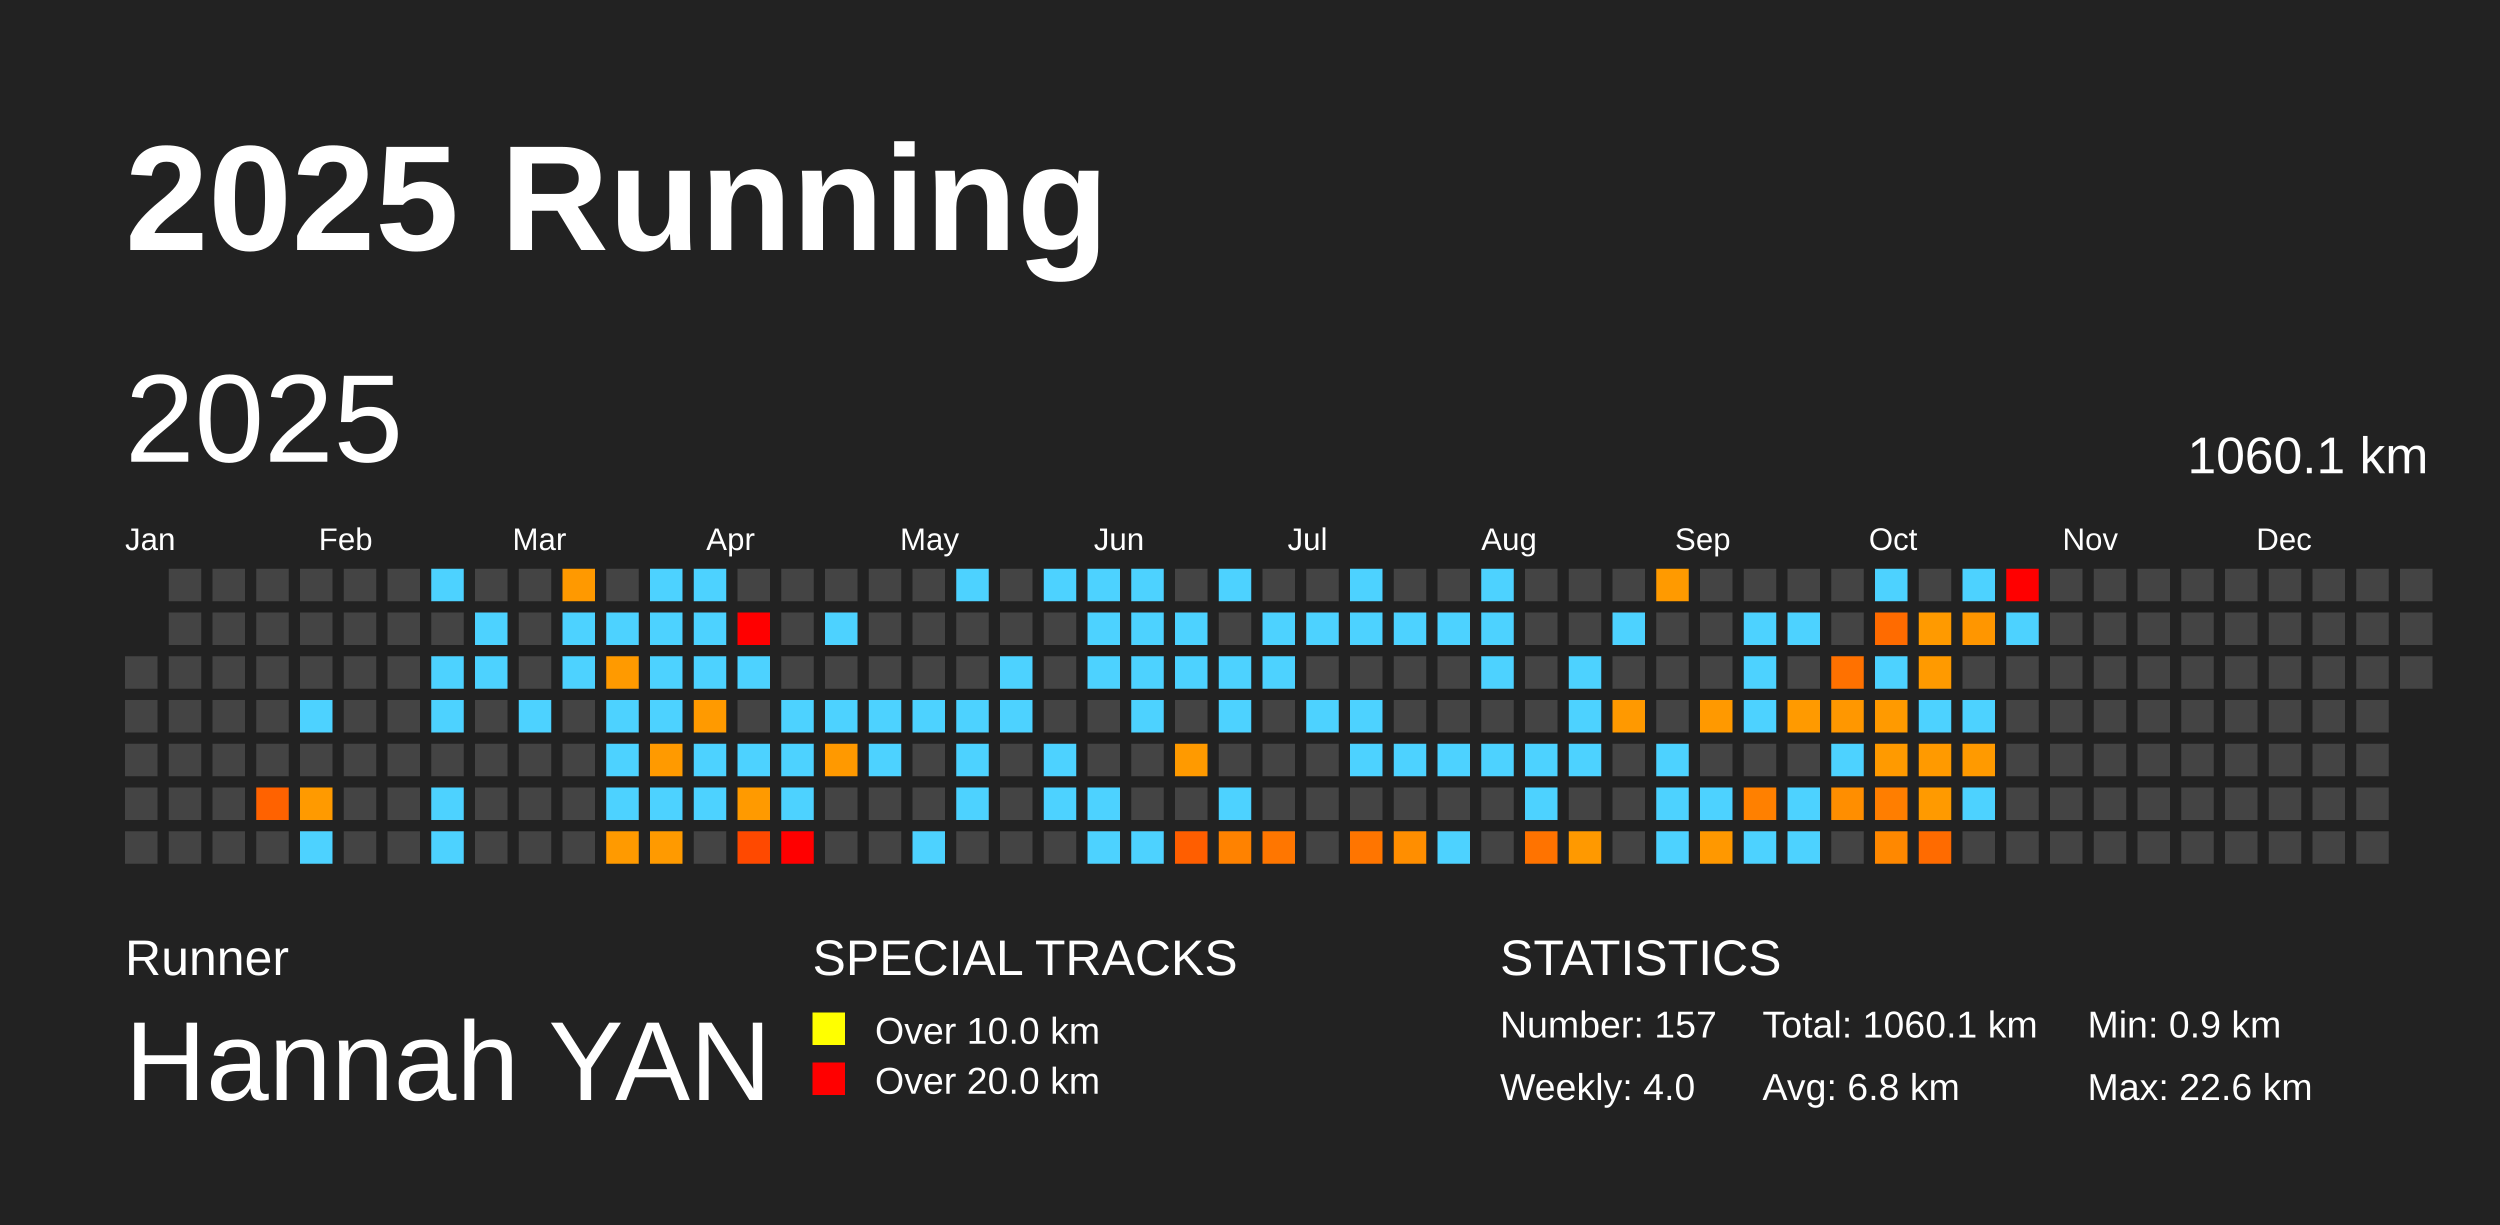
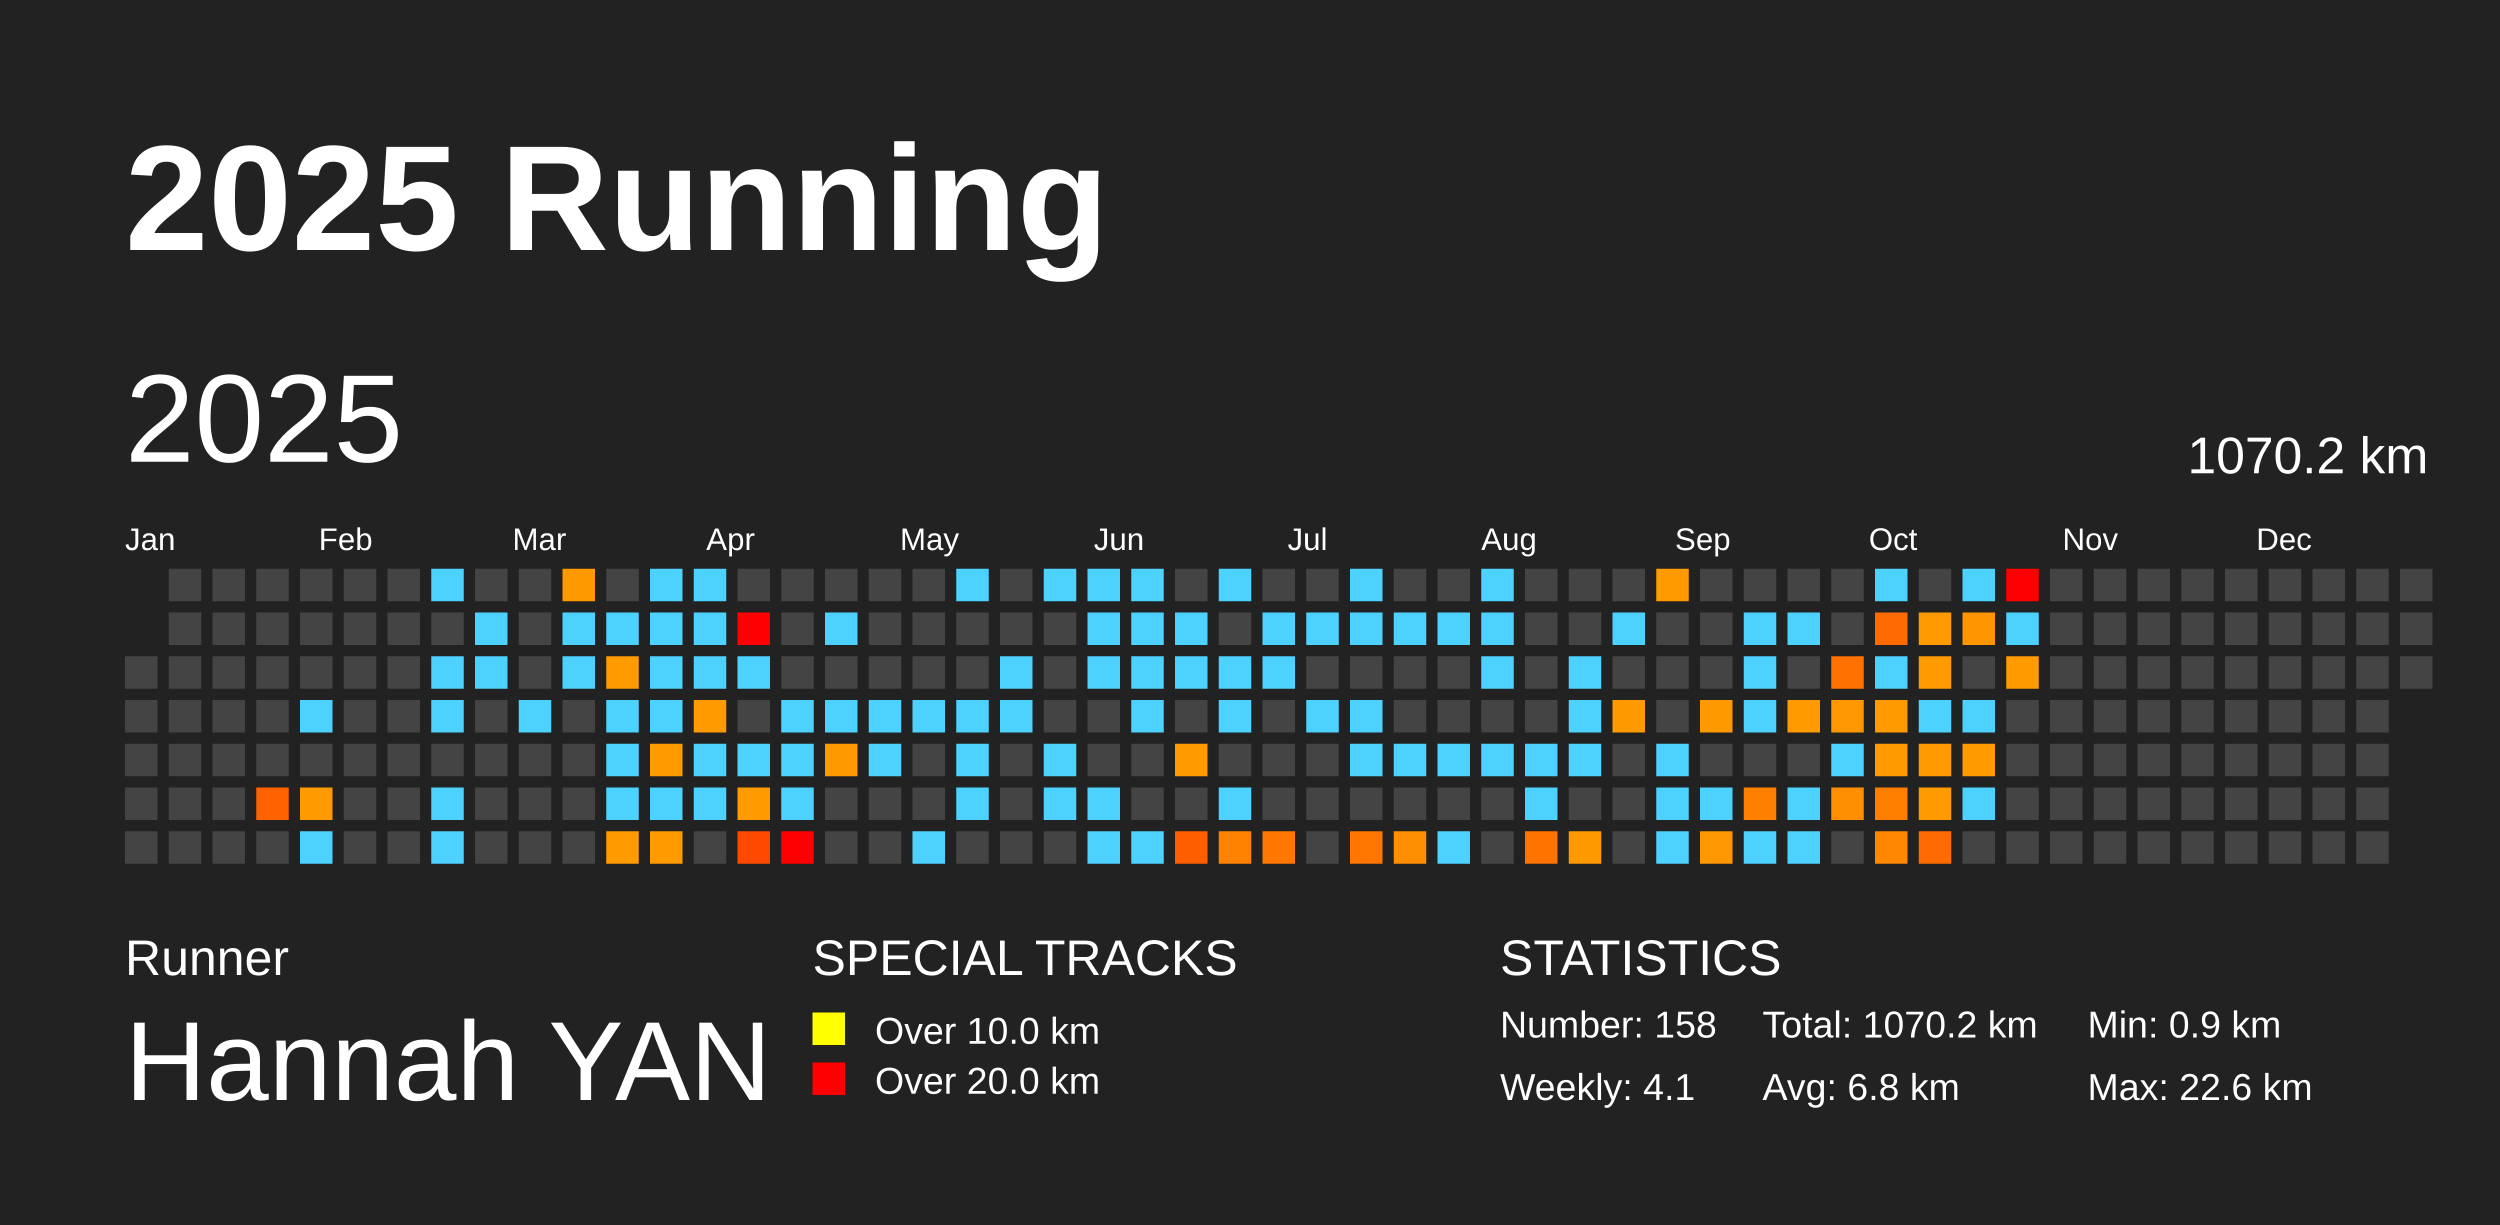
<svg xmlns="http://www.w3.org/2000/svg" baseProfile="full" height="98mm" version="1.1" viewBox="0,0,200,98" width="200mm">
  <defs />
  <rect fill="#222222" height="98" width="200" x="0" y="0" />
  <text fill="#FFFFFF" style="font-size:12px; font-family:Arial; font-weight:bold;" x="10" y="20">2025 Running</text>
  <text fill="#FFFFFF" style="font-size:4px; font-family:Arial" x="10" y="78">Runner</text>
  <text fill="#FFFFFF" style="font-size:9px; font-family:Arial" x="10" y="88">Hannah YAN</text>
  <text fill="#FFFFFF" style="font-size:4px; font-family:Arial" x="65" y="78">SPECIAL TRACKS</text>
  <rect fill="yellow" height="2.6" width="2.6" x="65" y="81" />
  <text fill="#FFFFFF" style="font-size:3px; font-family:Arial" x="70" y="83.5">Over 10.0 km</text>
  <rect fill="red" height="2.6" width="2.6" x="65" y="85" />
  <text fill="#FFFFFF" style="font-size:3px; font-family:Arial" x="70" y="87.5">Over 20.0 km</text>
  <text fill="#FFFFFF" style="font-size:4px; font-family:Arial" x="120" y="78">STATISTICS</text>
-   <text fill="#FFFFFF" style="font-size:3px; font-family:Arial" x="120" y="83">Number: 157</text>
-   <text fill="#FFFFFF" style="font-size:3px; font-family:Arial" x="120" y="88">Weekly: 4.0</text>
-   <text fill="#FFFFFF" style="font-size:3px; font-family:Arial" x="141" y="83">Total: 1060.1 km</text>
+   <text fill="#FFFFFF" style="font-size:3px; font-family:Arial" x="120" y="83">Number: 158</text>
+   <text fill="#FFFFFF" style="font-size:3px; font-family:Arial" x="120" y="88">Weekly: 4.1</text>
+   <text fill="#FFFFFF" style="font-size:3px; font-family:Arial" x="141" y="83">Total: 1070.2 km</text>
  <text fill="#FFFFFF" style="font-size:3px; font-family:Arial" x="141" y="88">Avg: 6.8 km</text>
  <text fill="#FFFFFF" style="font-size:3px; font-family:Arial" x="167" y="83">Min: 0.9 km</text>
  <text fill="#FFFFFF" style="font-size:3px; font-family:Arial" x="167" y="88">Max: 22.6 km</text>
  <text dominant-baseline="hanging" fill="#FFFFFF" style="font-size:10.0px; font-family:Arial;" x="10" y="30">2025</text>
-   <text dominant-baseline="hanging" fill="#FFFFFF" style="font-size:4.125px; font-family:Arial;" x="175" y="35">1060.1 km</text>
+   <text dominant-baseline="hanging" fill="#FFFFFF" style="font-size:4.125px; font-family:Arial;" x="175" y="35">1070.2 km</text>
  <text fill="#FFFFFF" style="font-size:2.5px; font-family:Arial" x="10.0" y="44">Jan</text>
  <text fill="#FFFFFF" style="font-size:2.5px; font-family:Arial" x="25.5" y="44">Feb</text>
  <text fill="#FFFFFF" style="font-size:2.5px; font-family:Arial" x="41.0" y="44">Mar</text>
  <text fill="#FFFFFF" style="font-size:2.5px; font-family:Arial" x="56.5" y="44">Apr</text>
  <text fill="#FFFFFF" style="font-size:2.5px; font-family:Arial" x="72.0" y="44">May</text>
  <text fill="#FFFFFF" style="font-size:2.5px; font-family:Arial" x="87.5" y="44">Jun</text>
  <text fill="#FFFFFF" style="font-size:2.5px; font-family:Arial" x="103.0" y="44">Jul</text>
  <text fill="#FFFFFF" style="font-size:2.5px; font-family:Arial" x="118.5" y="44">Aug</text>
  <text fill="#FFFFFF" style="font-size:2.5px; font-family:Arial" x="134.0" y="44">Sep</text>
  <text fill="#FFFFFF" style="font-size:2.5px; font-family:Arial" x="149.5" y="44">Oct</text>
  <text fill="#FFFFFF" style="font-size:2.5px; font-family:Arial" x="165.0" y="44">Nov</text>
  <text fill="#FFFFFF" style="font-size:2.5px; font-family:Arial" x="180.5" y="44">Dec</text>
  <rect fill="#444444" height="2.6" width="2.6" x="10.0" y="52.5" />
  <rect fill="#444444" height="2.6" width="2.6" x="10.0" y="56.0" />
  <rect fill="#444444" height="2.6" width="2.6" x="10.0" y="59.5" />
  <rect fill="#444444" height="2.6" width="2.6" x="10.0" y="63.0" />
  <rect fill="#444444" height="2.6" width="2.6" x="10.0" y="66.5" />
  <rect fill="#444444" height="2.6" width="2.6" x="13.5" y="45.5" />
  <rect fill="#444444" height="2.6" width="2.6" x="13.5" y="49.0" />
  <rect fill="#444444" height="2.6" width="2.6" x="13.5" y="52.5" />
  <rect fill="#444444" height="2.6" width="2.6" x="13.5" y="56.0" />
  <rect fill="#444444" height="2.6" width="2.6" x="13.5" y="59.5" />
  <rect fill="#444444" height="2.6" width="2.6" x="13.5" y="63.0" />
  <rect fill="#444444" height="2.6" width="2.6" x="13.5" y="66.5" />
  <rect fill="#444444" height="2.6" width="2.6" x="17.0" y="45.5" />
  <rect fill="#444444" height="2.6" width="2.6" x="17.0" y="49.0" />
  <rect fill="#444444" height="2.6" width="2.6" x="17.0" y="52.5" />
  <rect fill="#444444" height="2.6" width="2.6" x="17.0" y="56.0" />
  <rect fill="#444444" height="2.6" width="2.6" x="17.0" y="59.5" />
  <rect fill="#444444" height="2.6" width="2.6" x="17.0" y="63.0" />
  <rect fill="#444444" height="2.6" width="2.6" x="17.0" y="66.5" />
  <rect fill="#444444" height="2.6" width="2.6" x="20.5" y="45.5" />
  <rect fill="#444444" height="2.6" width="2.6" x="20.5" y="49.0" />
  <rect fill="#444444" height="2.6" width="2.6" x="20.5" y="52.5" />
  <rect fill="#444444" height="2.6" width="2.6" x="20.5" y="56.0" />
  <rect fill="#444444" height="2.6" width="2.6" x="20.5" y="59.5" />
  <rect fill="#ff6200" height="2.6" width="2.6" x="20.5" y="63.0" />
  <rect fill="#444444" height="2.6" width="2.6" x="20.5" y="66.5" />
  <rect fill="#444444" height="2.6" width="2.6" x="24.0" y="45.5" />
  <rect fill="#444444" height="2.6" width="2.6" x="24.0" y="49.0" />
  <rect fill="#444444" height="2.6" width="2.6" x="24.0" y="52.5" />
  <rect fill="#4dd2ff" height="2.6" width="2.6" x="24.0" y="56.0" />
  <rect fill="#444444" height="2.6" width="2.6" x="24.0" y="59.5" />
  <rect fill="#ff9a00" height="2.6" width="2.6" x="24.0" y="63.0" />
  <rect fill="#4dd2ff" height="2.6" width="2.6" x="24.0" y="66.5" />
  <rect fill="#444444" height="2.6" width="2.6" x="27.5" y="45.5" />
  <rect fill="#444444" height="2.6" width="2.6" x="27.5" y="49.0" />
  <rect fill="#444444" height="2.6" width="2.6" x="27.5" y="52.5" />
  <rect fill="#444444" height="2.6" width="2.6" x="27.5" y="56.0" />
  <rect fill="#444444" height="2.6" width="2.6" x="27.5" y="59.5" />
  <rect fill="#444444" height="2.6" width="2.6" x="27.5" y="63.0" />
  <rect fill="#444444" height="2.6" width="2.6" x="27.5" y="66.5" />
  <rect fill="#444444" height="2.6" width="2.6" x="31.0" y="45.5" />
  <rect fill="#444444" height="2.6" width="2.6" x="31.0" y="49.0" />
  <rect fill="#444444" height="2.6" width="2.6" x="31.0" y="52.5" />
  <rect fill="#444444" height="2.6" width="2.6" x="31.0" y="56.0" />
  <rect fill="#444444" height="2.6" width="2.6" x="31.0" y="59.5" />
  <rect fill="#444444" height="2.6" width="2.6" x="31.0" y="63.0" />
  <rect fill="#444444" height="2.6" width="2.6" x="31.0" y="66.5" />
  <rect fill="#4dd2ff" height="2.6" width="2.6" x="34.5" y="45.5" />
  <rect fill="#444444" height="2.6" width="2.6" x="34.5" y="49.0" />
  <rect fill="#4dd2ff" height="2.6" width="2.6" x="34.5" y="52.5" />
  <rect fill="#4dd2ff" height="2.6" width="2.6" x="34.5" y="56.0" />
  <rect fill="#444444" height="2.6" width="2.6" x="34.5" y="59.5" />
  <rect fill="#4dd2ff" height="2.6" width="2.6" x="34.5" y="63.0" />
  <rect fill="#4dd2ff" height="2.6" width="2.6" x="34.5" y="66.5" />
  <rect fill="#444444" height="2.6" width="2.6" x="38.0" y="45.5" />
  <rect fill="#4dd2ff" height="2.6" width="2.6" x="38.0" y="49.0" />
  <rect fill="#4dd2ff" height="2.6" width="2.6" x="38.0" y="52.5" />
  <rect fill="#444444" height="2.6" width="2.6" x="38.0" y="56.0" />
  <rect fill="#444444" height="2.6" width="2.6" x="38.0" y="59.5" />
  <rect fill="#444444" height="2.6" width="2.6" x="38.0" y="63.0" />
  <rect fill="#444444" height="2.6" width="2.6" x="38.0" y="66.5" />
  <rect fill="#444444" height="2.6" width="2.6" x="41.5" y="45.5" />
  <rect fill="#444444" height="2.6" width="2.6" x="41.5" y="49.0" />
  <rect fill="#444444" height="2.6" width="2.6" x="41.5" y="52.5" />
  <rect fill="#4dd2ff" height="2.6" width="2.6" x="41.5" y="56.0" />
  <rect fill="#444444" height="2.6" width="2.6" x="41.5" y="59.5" />
  <rect fill="#444444" height="2.6" width="2.6" x="41.5" y="63.0" />
  <rect fill="#444444" height="2.6" width="2.6" x="41.5" y="66.5" />
  <rect fill="#ff9900" height="2.6" width="2.6" x="45.0" y="45.5" />
  <rect fill="#4dd2ff" height="2.6" width="2.6" x="45.0" y="49.0" />
  <rect fill="#4dd2ff" height="2.6" width="2.6" x="45.0" y="52.5" />
  <rect fill="#444444" height="2.6" width="2.6" x="45.0" y="56.0" />
  <rect fill="#444444" height="2.6" width="2.6" x="45.0" y="59.5" />
  <rect fill="#444444" height="2.6" width="2.6" x="45.0" y="63.0" />
  <rect fill="#444444" height="2.6" width="2.6" x="45.0" y="66.5" />
  <rect fill="#444444" height="2.6" width="2.6" x="48.5" y="45.5" />
  <rect fill="#4dd2ff" height="2.6" width="2.6" x="48.5" y="49.0" />
  <rect fill="#ff9a00" height="2.6" width="2.6" x="48.5" y="52.5" />
  <rect fill="#4dd2ff" height="2.6" width="2.6" x="48.5" y="56.0" />
  <rect fill="#4dd2ff" height="2.6" width="2.6" x="48.5" y="59.5" />
  <rect fill="#4dd2ff" height="2.6" width="2.6" x="48.5" y="63.0" />
  <rect fill="#ff9a00" height="2.6" width="2.6" x="48.5" y="66.5" />
  <rect fill="#4dd2ff" height="2.6" width="2.6" x="52.0" y="45.5" />
  <rect fill="#4dd2ff" height="2.6" width="2.6" x="52.0" y="49.0" />
  <rect fill="#4dd2ff" height="2.6" width="2.6" x="52.0" y="52.5" />
  <rect fill="#4dd2ff" height="2.6" width="2.6" x="52.0" y="56.0" />
  <rect fill="#ff9a00" height="2.6" width="2.6" x="52.0" y="59.5" />
  <rect fill="#4dd2ff" height="2.6" width="2.6" x="52.0" y="63.0" />
  <rect fill="#ff9a00" height="2.6" width="2.6" x="52.0" y="66.5" />
  <rect fill="#4dd2ff" height="2.6" width="2.6" x="55.5" y="45.5" />
  <rect fill="#4dd2ff" height="2.6" width="2.6" x="55.5" y="49.0" />
  <rect fill="#4dd2ff" height="2.6" width="2.6" x="55.5" y="52.5" />
  <rect fill="#ff9a00" height="2.6" width="2.6" x="55.5" y="56.0" />
  <rect fill="#4dd2ff" height="2.6" width="2.6" x="55.5" y="59.5" />
  <rect fill="#4dd2ff" height="2.6" width="2.6" x="55.5" y="63.0" />
  <rect fill="#444444" height="2.6" width="2.6" x="55.5" y="66.5" />
  <rect fill="#444444" height="2.6" width="2.6" x="59.0" y="45.5" />
  <rect fill="red" height="2.6" width="2.6" x="59.0" y="49.0" />
  <rect fill="#4dd2ff" height="2.6" width="2.6" x="59.0" y="52.5" />
  <rect fill="#444444" height="2.6" width="2.6" x="59.0" y="56.0" />
  <rect fill="#4dd2ff" height="2.6" width="2.6" x="59.0" y="59.5" />
  <rect fill="#ff9a00" height="2.6" width="2.6" x="59.0" y="63.0" />
  <rect fill="#ff4900" height="2.6" width="2.6" x="59.0" y="66.5" />
  <rect fill="#444444" height="2.6" width="2.6" x="62.5" y="45.5" />
  <rect fill="#444444" height="2.6" width="2.6" x="62.5" y="49.0" />
  <rect fill="#444444" height="2.6" width="2.6" x="62.5" y="52.5" />
  <rect fill="#4dd2ff" height="2.6" width="2.6" x="62.5" y="56.0" />
  <rect fill="#4dd2ff" height="2.6" width="2.6" x="62.5" y="59.5" />
  <rect fill="#4dd2ff" height="2.6" width="2.6" x="62.5" y="63.0" />
  <rect fill="red" height="2.6" width="2.6" x="62.5" y="66.5" />
  <rect fill="#444444" height="2.6" width="2.6" x="66.0" y="45.5" />
  <rect fill="#4dd2ff" height="2.6" width="2.6" x="66.0" y="49.0" />
  <rect fill="#444444" height="2.6" width="2.6" x="66.0" y="52.5" />
  <rect fill="#4dd2ff" height="2.6" width="2.6" x="66.0" y="56.0" />
  <rect fill="#ff9900" height="2.6" width="2.6" x="66.0" y="59.5" />
  <rect fill="#444444" height="2.6" width="2.6" x="66.0" y="63.0" />
  <rect fill="#444444" height="2.6" width="2.6" x="66.0" y="66.5" />
  <rect fill="#444444" height="2.6" width="2.6" x="69.5" y="45.5" />
  <rect fill="#444444" height="2.6" width="2.6" x="69.5" y="49.0" />
  <rect fill="#444444" height="2.6" width="2.6" x="69.5" y="52.5" />
  <rect fill="#4dd2ff" height="2.6" width="2.6" x="69.5" y="56.0" />
  <rect fill="#4dd2ff" height="2.6" width="2.6" x="69.5" y="59.5" />
  <rect fill="#444444" height="2.6" width="2.6" x="69.5" y="63.0" />
  <rect fill="#444444" height="2.6" width="2.6" x="69.5" y="66.5" />
  <rect fill="#444444" height="2.6" width="2.6" x="73.0" y="45.5" />
  <rect fill="#444444" height="2.6" width="2.6" x="73.0" y="49.0" />
  <rect fill="#444444" height="2.6" width="2.6" x="73.0" y="52.5" />
  <rect fill="#4dd2ff" height="2.6" width="2.6" x="73.0" y="56.0" />
  <rect fill="#444444" height="2.6" width="2.6" x="73.0" y="59.5" />
  <rect fill="#444444" height="2.6" width="2.6" x="73.0" y="63.0" />
  <rect fill="#4dd2ff" height="2.6" width="2.6" x="73.0" y="66.5" />
  <rect fill="#4dd2ff" height="2.6" width="2.6" x="76.5" y="45.5" />
  <rect fill="#444444" height="2.6" width="2.6" x="76.5" y="49.0" />
  <rect fill="#444444" height="2.6" width="2.6" x="76.5" y="52.5" />
  <rect fill="#4dd2ff" height="2.6" width="2.6" x="76.5" y="56.0" />
  <rect fill="#4dd2ff" height="2.6" width="2.6" x="76.5" y="59.5" />
  <rect fill="#4dd2ff" height="2.6" width="2.6" x="76.5" y="63.0" />
  <rect fill="#444444" height="2.6" width="2.6" x="76.5" y="66.5" />
  <rect fill="#444444" height="2.6" width="2.6" x="80.0" y="45.5" />
  <rect fill="#444444" height="2.6" width="2.6" x="80.0" y="49.0" />
  <rect fill="#4dd2ff" height="2.6" width="2.6" x="80.0" y="52.5" />
  <rect fill="#4dd2ff" height="2.6" width="2.6" x="80.0" y="56.0" />
  <rect fill="#444444" height="2.6" width="2.6" x="80.0" y="59.5" />
  <rect fill="#444444" height="2.6" width="2.6" x="80.0" y="63.0" />
  <rect fill="#444444" height="2.6" width="2.6" x="80.0" y="66.5" />
  <rect fill="#4dd2ff" height="2.6" width="2.6" x="83.5" y="45.5" />
  <rect fill="#444444" height="2.6" width="2.6" x="83.5" y="49.0" />
  <rect fill="#444444" height="2.6" width="2.6" x="83.5" y="52.5" />
  <rect fill="#444444" height="2.6" width="2.6" x="83.5" y="56.0" />
  <rect fill="#4dd2ff" height="2.6" width="2.6" x="83.5" y="59.5" />
  <rect fill="#4dd2ff" height="2.6" width="2.6" x="83.5" y="63.0" />
  <rect fill="#444444" height="2.6" width="2.6" x="83.5" y="66.5" />
  <rect fill="#4dd2ff" height="2.6" width="2.6" x="87.0" y="45.5" />
  <rect fill="#4dd2ff" height="2.6" width="2.6" x="87.0" y="49.0" />
  <rect fill="#4dd2ff" height="2.6" width="2.6" x="87.0" y="52.5" />
  <rect fill="#444444" height="2.6" width="2.6" x="87.0" y="56.0" />
  <rect fill="#444444" height="2.6" width="2.6" x="87.0" y="59.5" />
  <rect fill="#4dd2ff" height="2.6" width="2.6" x="87.0" y="63.0" />
  <rect fill="#4dd2ff" height="2.6" width="2.6" x="87.0" y="66.5" />
  <rect fill="#4dd2ff" height="2.6" width="2.6" x="90.5" y="45.5" />
  <rect fill="#4dd2ff" height="2.6" width="2.6" x="90.5" y="49.0" />
  <rect fill="#4dd2ff" height="2.6" width="2.6" x="90.5" y="52.5" />
  <rect fill="#4dd2ff" height="2.6" width="2.6" x="90.5" y="56.0" />
  <rect fill="#444444" height="2.6" width="2.6" x="90.5" y="59.5" />
  <rect fill="#444444" height="2.6" width="2.6" x="90.5" y="63.0" />
  <rect fill="#4dd2ff" height="2.6" width="2.6" x="90.5" y="66.5" />
  <rect fill="#444444" height="2.6" width="2.6" x="94.0" y="45.5" />
  <rect fill="#4dd2ff" height="2.6" width="2.6" x="94.0" y="49.0" />
  <rect fill="#4dd2ff" height="2.6" width="2.6" x="94.0" y="52.5" />
  <rect fill="#444444" height="2.6" width="2.6" x="94.0" y="56.0" />
  <rect fill="#ff9a00" height="2.6" width="2.6" x="94.0" y="59.5" />
  <rect fill="#444444" height="2.6" width="2.6" x="94.0" y="63.0" />
  <rect fill="#ff5e00" height="2.6" width="2.6" x="94.0" y="66.5" />
  <rect fill="#4dd2ff" height="2.6" width="2.6" x="97.5" y="45.5" />
  <rect fill="#444444" height="2.6" width="2.6" x="97.5" y="49.0" />
  <rect fill="#4dd2ff" height="2.6" width="2.6" x="97.5" y="52.5" />
  <rect fill="#4dd2ff" height="2.6" width="2.6" x="97.5" y="56.0" />
  <rect fill="#444444" height="2.6" width="2.6" x="97.5" y="59.5" />
  <rect fill="#4dd2ff" height="2.6" width="2.6" x="97.5" y="63.0" />
  <rect fill="#ff8200" height="2.6" width="2.6" x="97.5" y="66.5" />
  <rect fill="#444444" height="2.6" width="2.6" x="101.0" y="45.5" />
  <rect fill="#4dd2ff" height="2.6" width="2.6" x="101.0" y="49.0" />
  <rect fill="#4dd2ff" height="2.6" width="2.6" x="101.0" y="52.5" />
  <rect fill="#444444" height="2.6" width="2.6" x="101.0" y="56.0" />
  <rect fill="#444444" height="2.6" width="2.6" x="101.0" y="59.5" />
  <rect fill="#444444" height="2.6" width="2.6" x="101.0" y="63.0" />
  <rect fill="#ff7600" height="2.6" width="2.6" x="101.0" y="66.5" />
  <rect fill="#444444" height="2.6" width="2.6" x="104.5" y="45.5" />
  <rect fill="#4dd2ff" height="2.6" width="2.6" x="104.5" y="49.0" />
  <rect fill="#444444" height="2.6" width="2.6" x="104.5" y="52.5" />
  <rect fill="#4dd2ff" height="2.6" width="2.6" x="104.5" y="56.0" />
  <rect fill="#444444" height="2.6" width="2.6" x="104.5" y="59.5" />
  <rect fill="#444444" height="2.6" width="2.6" x="104.5" y="63.0" />
  <rect fill="#444444" height="2.6" width="2.6" x="104.5" y="66.5" />
  <rect fill="#4dd2ff" height="2.6" width="2.6" x="108.0" y="45.5" />
  <rect fill="#4dd2ff" height="2.6" width="2.6" x="108.0" y="49.0" />
  <rect fill="#444444" height="2.6" width="2.6" x="108.0" y="52.5" />
  <rect fill="#4dd2ff" height="2.6" width="2.6" x="108.0" y="56.0" />
  <rect fill="#4dd2ff" height="2.6" width="2.6" x="108.0" y="59.5" />
  <rect fill="#444444" height="2.6" width="2.6" x="108.0" y="63.0" />
  <rect fill="#ff7500" height="2.6" width="2.6" x="108.0" y="66.5" />
  <rect fill="#444444" height="2.6" width="2.6" x="111.5" y="45.5" />
  <rect fill="#4dd2ff" height="2.6" width="2.6" x="111.5" y="49.0" />
  <rect fill="#444444" height="2.6" width="2.6" x="111.5" y="52.5" />
  <rect fill="#444444" height="2.6" width="2.6" x="111.5" y="56.0" />
  <rect fill="#4dd2ff" height="2.6" width="2.6" x="111.5" y="59.5" />
  <rect fill="#444444" height="2.6" width="2.6" x="111.5" y="63.0" />
  <rect fill="#ff8e00" height="2.6" width="2.6" x="111.5" y="66.5" />
  <rect fill="#444444" height="2.6" width="2.6" x="115.0" y="45.5" />
  <rect fill="#4dd2ff" height="2.6" width="2.6" x="115.0" y="49.0" />
  <rect fill="#444444" height="2.6" width="2.6" x="115.0" y="52.5" />
  <rect fill="#444444" height="2.6" width="2.6" x="115.0" y="56.0" />
  <rect fill="#4dd2ff" height="2.6" width="2.6" x="115.0" y="59.5" />
  <rect fill="#444444" height="2.6" width="2.6" x="115.0" y="63.0" />
  <rect fill="#4dd2ff" height="2.6" width="2.6" x="115.0" y="66.5" />
  <rect fill="#4dd2ff" height="2.6" width="2.6" x="118.5" y="45.5" />
  <rect fill="#4dd2ff" height="2.6" width="2.6" x="118.5" y="49.0" />
  <rect fill="#4dd2ff" height="2.6" width="2.6" x="118.5" y="52.5" />
  <rect fill="#444444" height="2.6" width="2.6" x="118.5" y="56.0" />
  <rect fill="#4dd2ff" height="2.6" width="2.6" x="118.5" y="59.5" />
  <rect fill="#444444" height="2.6" width="2.6" x="118.5" y="63.0" />
  <rect fill="#444444" height="2.6" width="2.6" x="118.5" y="66.5" />
  <rect fill="#444444" height="2.6" width="2.6" x="122.0" y="45.5" />
  <rect fill="#444444" height="2.6" width="2.6" x="122.0" y="49.0" />
  <rect fill="#444444" height="2.6" width="2.6" x="122.0" y="52.5" />
  <rect fill="#444444" height="2.6" width="2.6" x="122.0" y="56.0" />
  <rect fill="#4dd2ff" height="2.6" width="2.6" x="122.0" y="59.5" />
  <rect fill="#4dd2ff" height="2.6" width="2.6" x="122.0" y="63.0" />
  <rect fill="#ff7300" height="2.6" width="2.6" x="122.0" y="66.5" />
  <rect fill="#444444" height="2.6" width="2.6" x="125.5" y="45.5" />
  <rect fill="#444444" height="2.6" width="2.6" x="125.5" y="49.0" />
  <rect fill="#4dd2ff" height="2.6" width="2.6" x="125.5" y="52.5" />
  <rect fill="#4dd2ff" height="2.6" width="2.6" x="125.5" y="56.0" />
  <rect fill="#4dd2ff" height="2.6" width="2.6" x="125.5" y="59.5" />
  <rect fill="#444444" height="2.6" width="2.6" x="125.5" y="63.0" />
  <rect fill="#ff9900" height="2.6" width="2.6" x="125.5" y="66.5" />
  <rect fill="#444444" height="2.6" width="2.6" x="129.0" y="45.5" />
  <rect fill="#4dd2ff" height="2.6" width="2.6" x="129.0" y="49.0" />
  <rect fill="#444444" height="2.6" width="2.6" x="129.0" y="52.5" />
  <rect fill="#ff9900" height="2.6" width="2.6" x="129.0" y="56.0" />
  <rect fill="#444444" height="2.6" width="2.6" x="129.0" y="59.5" />
  <rect fill="#444444" height="2.6" width="2.6" x="129.0" y="63.0" />
  <rect fill="#444444" height="2.6" width="2.6" x="129.0" y="66.5" />
  <rect fill="#ff9a00" height="2.6" width="2.6" x="132.5" y="45.5" />
  <rect fill="#444444" height="2.6" width="2.6" x="132.5" y="49.0" />
  <rect fill="#444444" height="2.6" width="2.6" x="132.5" y="52.5" />
  <rect fill="#444444" height="2.6" width="2.6" x="132.5" y="56.0" />
  <rect fill="#4dd2ff" height="2.6" width="2.6" x="132.5" y="59.5" />
  <rect fill="#4dd2ff" height="2.6" width="2.6" x="132.5" y="63.0" />
  <rect fill="#4dd2ff" height="2.6" width="2.6" x="132.5" y="66.5" />
  <rect fill="#444444" height="2.6" width="2.6" x="136.0" y="45.5" />
  <rect fill="#444444" height="2.6" width="2.6" x="136.0" y="49.0" />
  <rect fill="#444444" height="2.6" width="2.6" x="136.0" y="52.5" />
  <rect fill="#ff9900" height="2.6" width="2.6" x="136.0" y="56.0" />
  <rect fill="#444444" height="2.6" width="2.6" x="136.0" y="59.5" />
  <rect fill="#4dd2ff" height="2.6" width="2.6" x="136.0" y="63.0" />
  <rect fill="#ff9800" height="2.6" width="2.6" x="136.0" y="66.5" />
  <rect fill="#444444" height="2.6" width="2.6" x="139.5" y="45.5" />
  <rect fill="#4dd2ff" height="2.6" width="2.6" x="139.5" y="49.0" />
  <rect fill="#4dd2ff" height="2.6" width="2.6" x="139.5" y="52.5" />
  <rect fill="#4dd2ff" height="2.6" width="2.6" x="139.5" y="56.0" />
  <rect fill="#444444" height="2.6" width="2.6" x="139.5" y="59.5" />
  <rect fill="#ff8000" height="2.6" width="2.6" x="139.5" y="63.0" />
  <rect fill="#4dd2ff" height="2.6" width="2.6" x="139.5" y="66.5" />
  <rect fill="#444444" height="2.6" width="2.6" x="143.0" y="45.5" />
  <rect fill="#4dd2ff" height="2.6" width="2.6" x="143.0" y="49.0" />
  <rect fill="#444444" height="2.6" width="2.6" x="143.0" y="52.5" />
  <rect fill="#ff9a00" height="2.6" width="2.6" x="143.0" y="56.0" />
  <rect fill="#444444" height="2.6" width="2.6" x="143.0" y="59.5" />
  <rect fill="#4dd2ff" height="2.6" width="2.6" x="143.0" y="63.0" />
  <rect fill="#4dd2ff" height="2.6" width="2.6" x="143.0" y="66.5" />
  <rect fill="#444444" height="2.6" width="2.6" x="146.5" y="45.5" />
  <rect fill="#444444" height="2.6" width="2.6" x="146.5" y="49.0" />
  <rect fill="#ff7100" height="2.6" width="2.6" x="146.5" y="52.5" />
  <rect fill="#ff9700" height="2.6" width="2.6" x="146.5" y="56.0" />
  <rect fill="#4dd2ff" height="2.6" width="2.6" x="146.5" y="59.5" />
  <rect fill="#ff8e00" height="2.6" width="2.6" x="146.5" y="63.0" />
  <rect fill="#444444" height="2.6" width="2.6" x="146.5" y="66.5" />
  <rect fill="#4dd2ff" height="2.6" width="2.6" x="150.0" y="45.5" />
  <rect fill="#ff6b00" height="2.6" width="2.6" x="150.0" y="49.0" />
  <rect fill="#4dd2ff" height="2.6" width="2.6" x="150.0" y="52.5" />
  <rect fill="#ff9a00" height="2.6" width="2.6" x="150.0" y="56.0" />
  <rect fill="#ff9a00" height="2.6" width="2.6" x="150.0" y="59.5" />
  <rect fill="#ff7e00" height="2.6" width="2.6" x="150.0" y="63.0" />
  <rect fill="#ff8800" height="2.6" width="2.6" x="150.0" y="66.5" />
  <rect fill="#444444" height="2.6" width="2.6" x="153.5" y="45.5" />
  <rect fill="#ff9a00" height="2.6" width="2.6" x="153.5" y="49.0" />
  <rect fill="#ff9a00" height="2.6" width="2.6" x="153.5" y="52.5" />
  <rect fill="#4dd2ff" height="2.6" width="2.6" x="153.5" y="56.0" />
  <rect fill="#ff9a00" height="2.6" width="2.6" x="153.5" y="59.5" />
  <rect fill="#ff9a00" height="2.6" width="2.6" x="153.5" y="63.0" />
  <rect fill="#ff6b00" height="2.6" width="2.6" x="153.5" y="66.5" />
  <rect fill="#4dd2ff" height="2.6" width="2.6" x="157.0" y="45.5" />
  <rect fill="#ff9600" height="2.6" width="2.6" x="157.0" y="49.0" />
  <rect fill="#444444" height="2.6" width="2.6" x="157.0" y="52.5" />
  <rect fill="#4dd2ff" height="2.6" width="2.6" x="157.0" y="56.0" />
  <rect fill="#ff9a00" height="2.6" width="2.6" x="157.0" y="59.5" />
  <rect fill="#4dd2ff" height="2.6" width="2.6" x="157.0" y="63.0" />
  <rect fill="#444444" height="2.6" width="2.6" x="157.0" y="66.5" />
  <rect fill="red" height="2.6" width="2.6" x="160.5" y="45.5" />
  <rect fill="#4dd2ff" height="2.6" width="2.6" x="160.5" y="49.0" />
-   <rect fill="#444444" height="2.6" width="2.6" x="160.5" y="52.5" />
+   <rect fill="#ff9a00" height="2.6" width="2.6" x="160.5" y="52.5" />
  <rect fill="#444444" height="2.6" width="2.6" x="160.5" y="56.0" />
  <rect fill="#444444" height="2.6" width="2.6" x="160.5" y="59.5" />
  <rect fill="#444444" height="2.6" width="2.6" x="160.5" y="63.0" />
  <rect fill="#444444" height="2.6" width="2.6" x="160.5" y="66.5" />
  <rect fill="#444444" height="2.6" width="2.6" x="164.0" y="45.5" />
  <rect fill="#444444" height="2.6" width="2.6" x="164.0" y="49.0" />
  <rect fill="#444444" height="2.6" width="2.6" x="164.0" y="52.5" />
  <rect fill="#444444" height="2.6" width="2.6" x="164.0" y="56.0" />
  <rect fill="#444444" height="2.6" width="2.6" x="164.0" y="59.5" />
  <rect fill="#444444" height="2.6" width="2.6" x="164.0" y="63.0" />
  <rect fill="#444444" height="2.6" width="2.6" x="164.0" y="66.5" />
  <rect fill="#444444" height="2.6" width="2.6" x="167.5" y="45.5" />
  <rect fill="#444444" height="2.6" width="2.6" x="167.5" y="49.0" />
  <rect fill="#444444" height="2.6" width="2.6" x="167.5" y="52.5" />
  <rect fill="#444444" height="2.6" width="2.6" x="167.5" y="56.0" />
  <rect fill="#444444" height="2.6" width="2.6" x="167.5" y="59.5" />
  <rect fill="#444444" height="2.6" width="2.6" x="167.5" y="63.0" />
  <rect fill="#444444" height="2.6" width="2.6" x="167.5" y="66.5" />
  <rect fill="#444444" height="2.6" width="2.6" x="171.0" y="45.5" />
  <rect fill="#444444" height="2.6" width="2.6" x="171.0" y="49.0" />
  <rect fill="#444444" height="2.6" width="2.6" x="171.0" y="52.5" />
  <rect fill="#444444" height="2.6" width="2.6" x="171.0" y="56.0" />
  <rect fill="#444444" height="2.6" width="2.6" x="171.0" y="59.5" />
  <rect fill="#444444" height="2.6" width="2.6" x="171.0" y="63.0" />
  <rect fill="#444444" height="2.6" width="2.6" x="171.0" y="66.5" />
  <rect fill="#444444" height="2.6" width="2.6" x="174.5" y="45.5" />
  <rect fill="#444444" height="2.6" width="2.6" x="174.5" y="49.0" />
  <rect fill="#444444" height="2.6" width="2.6" x="174.5" y="52.5" />
  <rect fill="#444444" height="2.6" width="2.6" x="174.5" y="56.0" />
  <rect fill="#444444" height="2.6" width="2.6" x="174.5" y="59.5" />
  <rect fill="#444444" height="2.6" width="2.6" x="174.5" y="63.0" />
  <rect fill="#444444" height="2.6" width="2.6" x="174.5" y="66.5" />
  <rect fill="#444444" height="2.6" width="2.6" x="178.0" y="45.5" />
  <rect fill="#444444" height="2.6" width="2.6" x="178.0" y="49.0" />
  <rect fill="#444444" height="2.6" width="2.6" x="178.0" y="52.5" />
  <rect fill="#444444" height="2.6" width="2.6" x="178.0" y="56.0" />
  <rect fill="#444444" height="2.6" width="2.6" x="178.0" y="59.5" />
  <rect fill="#444444" height="2.6" width="2.6" x="178.0" y="63.0" />
  <rect fill="#444444" height="2.6" width="2.6" x="178.0" y="66.5" />
  <rect fill="#444444" height="2.6" width="2.6" x="181.5" y="45.5" />
  <rect fill="#444444" height="2.6" width="2.6" x="181.5" y="49.0" />
  <rect fill="#444444" height="2.6" width="2.6" x="181.5" y="52.5" />
  <rect fill="#444444" height="2.6" width="2.6" x="181.5" y="56.0" />
  <rect fill="#444444" height="2.6" width="2.6" x="181.5" y="59.5" />
  <rect fill="#444444" height="2.6" width="2.6" x="181.5" y="63.0" />
  <rect fill="#444444" height="2.6" width="2.6" x="181.5" y="66.5" />
  <rect fill="#444444" height="2.6" width="2.6" x="185.0" y="45.5" />
  <rect fill="#444444" height="2.6" width="2.6" x="185.0" y="49.0" />
  <rect fill="#444444" height="2.6" width="2.6" x="185.0" y="52.5" />
  <rect fill="#444444" height="2.6" width="2.6" x="185.0" y="56.0" />
  <rect fill="#444444" height="2.6" width="2.6" x="185.0" y="59.5" />
  <rect fill="#444444" height="2.6" width="2.6" x="185.0" y="63.0" />
  <rect fill="#444444" height="2.6" width="2.6" x="185.0" y="66.5" />
  <rect fill="#444444" height="2.6" width="2.6" x="188.5" y="45.5" />
  <rect fill="#444444" height="2.6" width="2.6" x="188.5" y="49.0" />
  <rect fill="#444444" height="2.6" width="2.6" x="188.5" y="52.5" />
  <rect fill="#444444" height="2.6" width="2.6" x="188.5" y="56.0" />
  <rect fill="#444444" height="2.6" width="2.6" x="188.5" y="59.5" />
  <rect fill="#444444" height="2.6" width="2.6" x="188.5" y="63.0" />
  <rect fill="#444444" height="2.6" width="2.6" x="188.5" y="66.5" />
  <rect fill="#444444" height="2.6" width="2.6" x="192.0" y="45.5" />
  <rect fill="#444444" height="2.6" width="2.6" x="192.0" y="49.0" />
  <rect fill="#444444" height="2.6" width="2.6" x="192.0" y="52.5" />
</svg>
